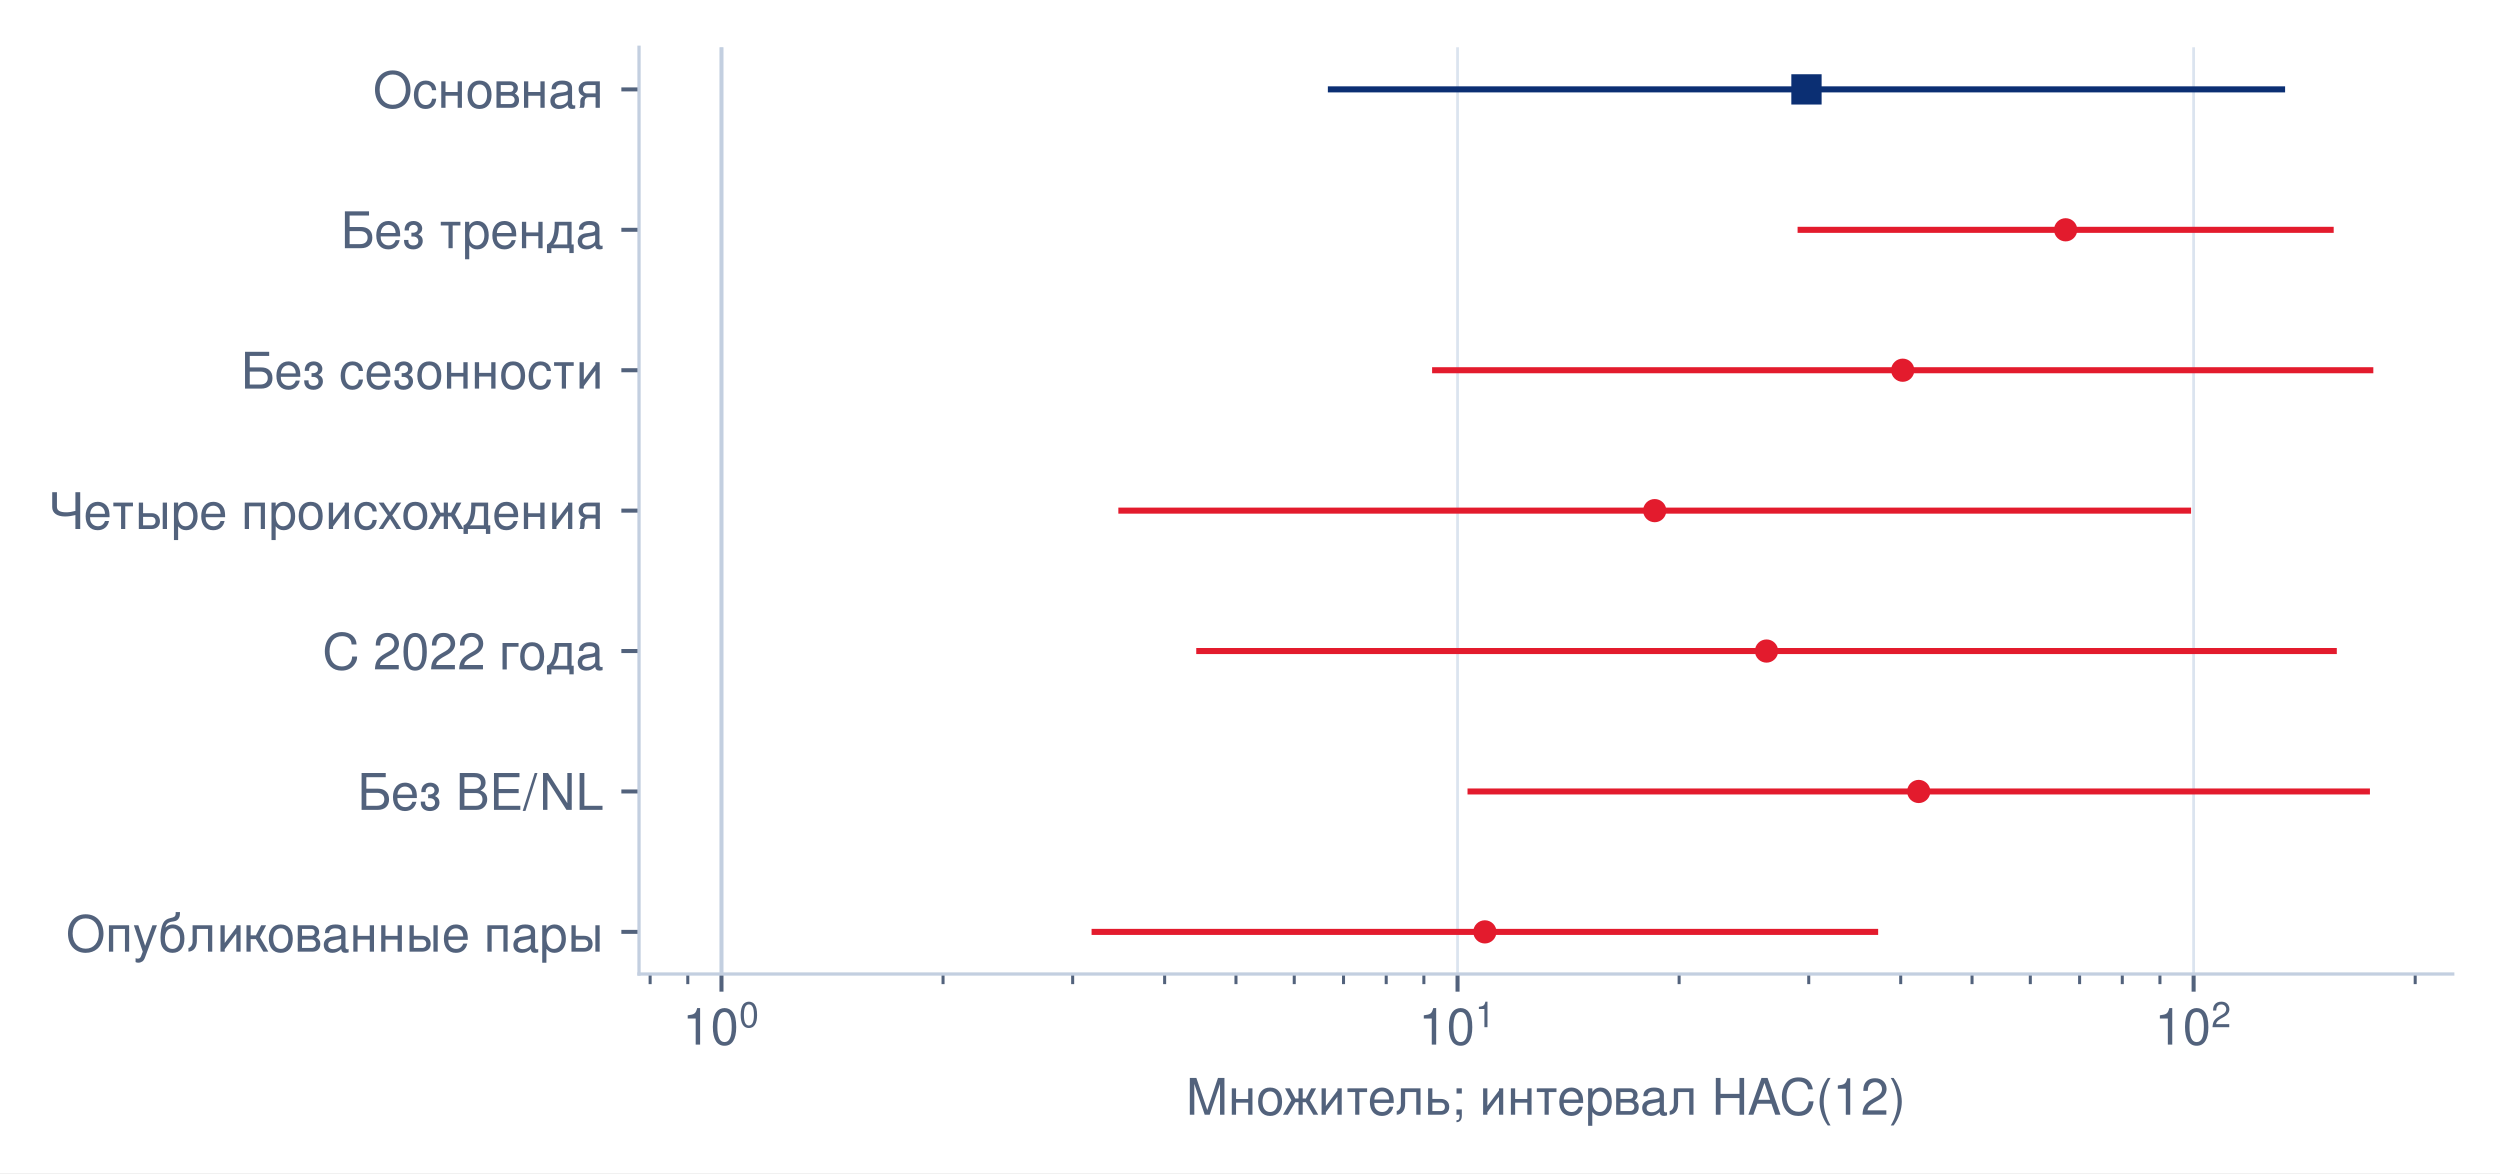
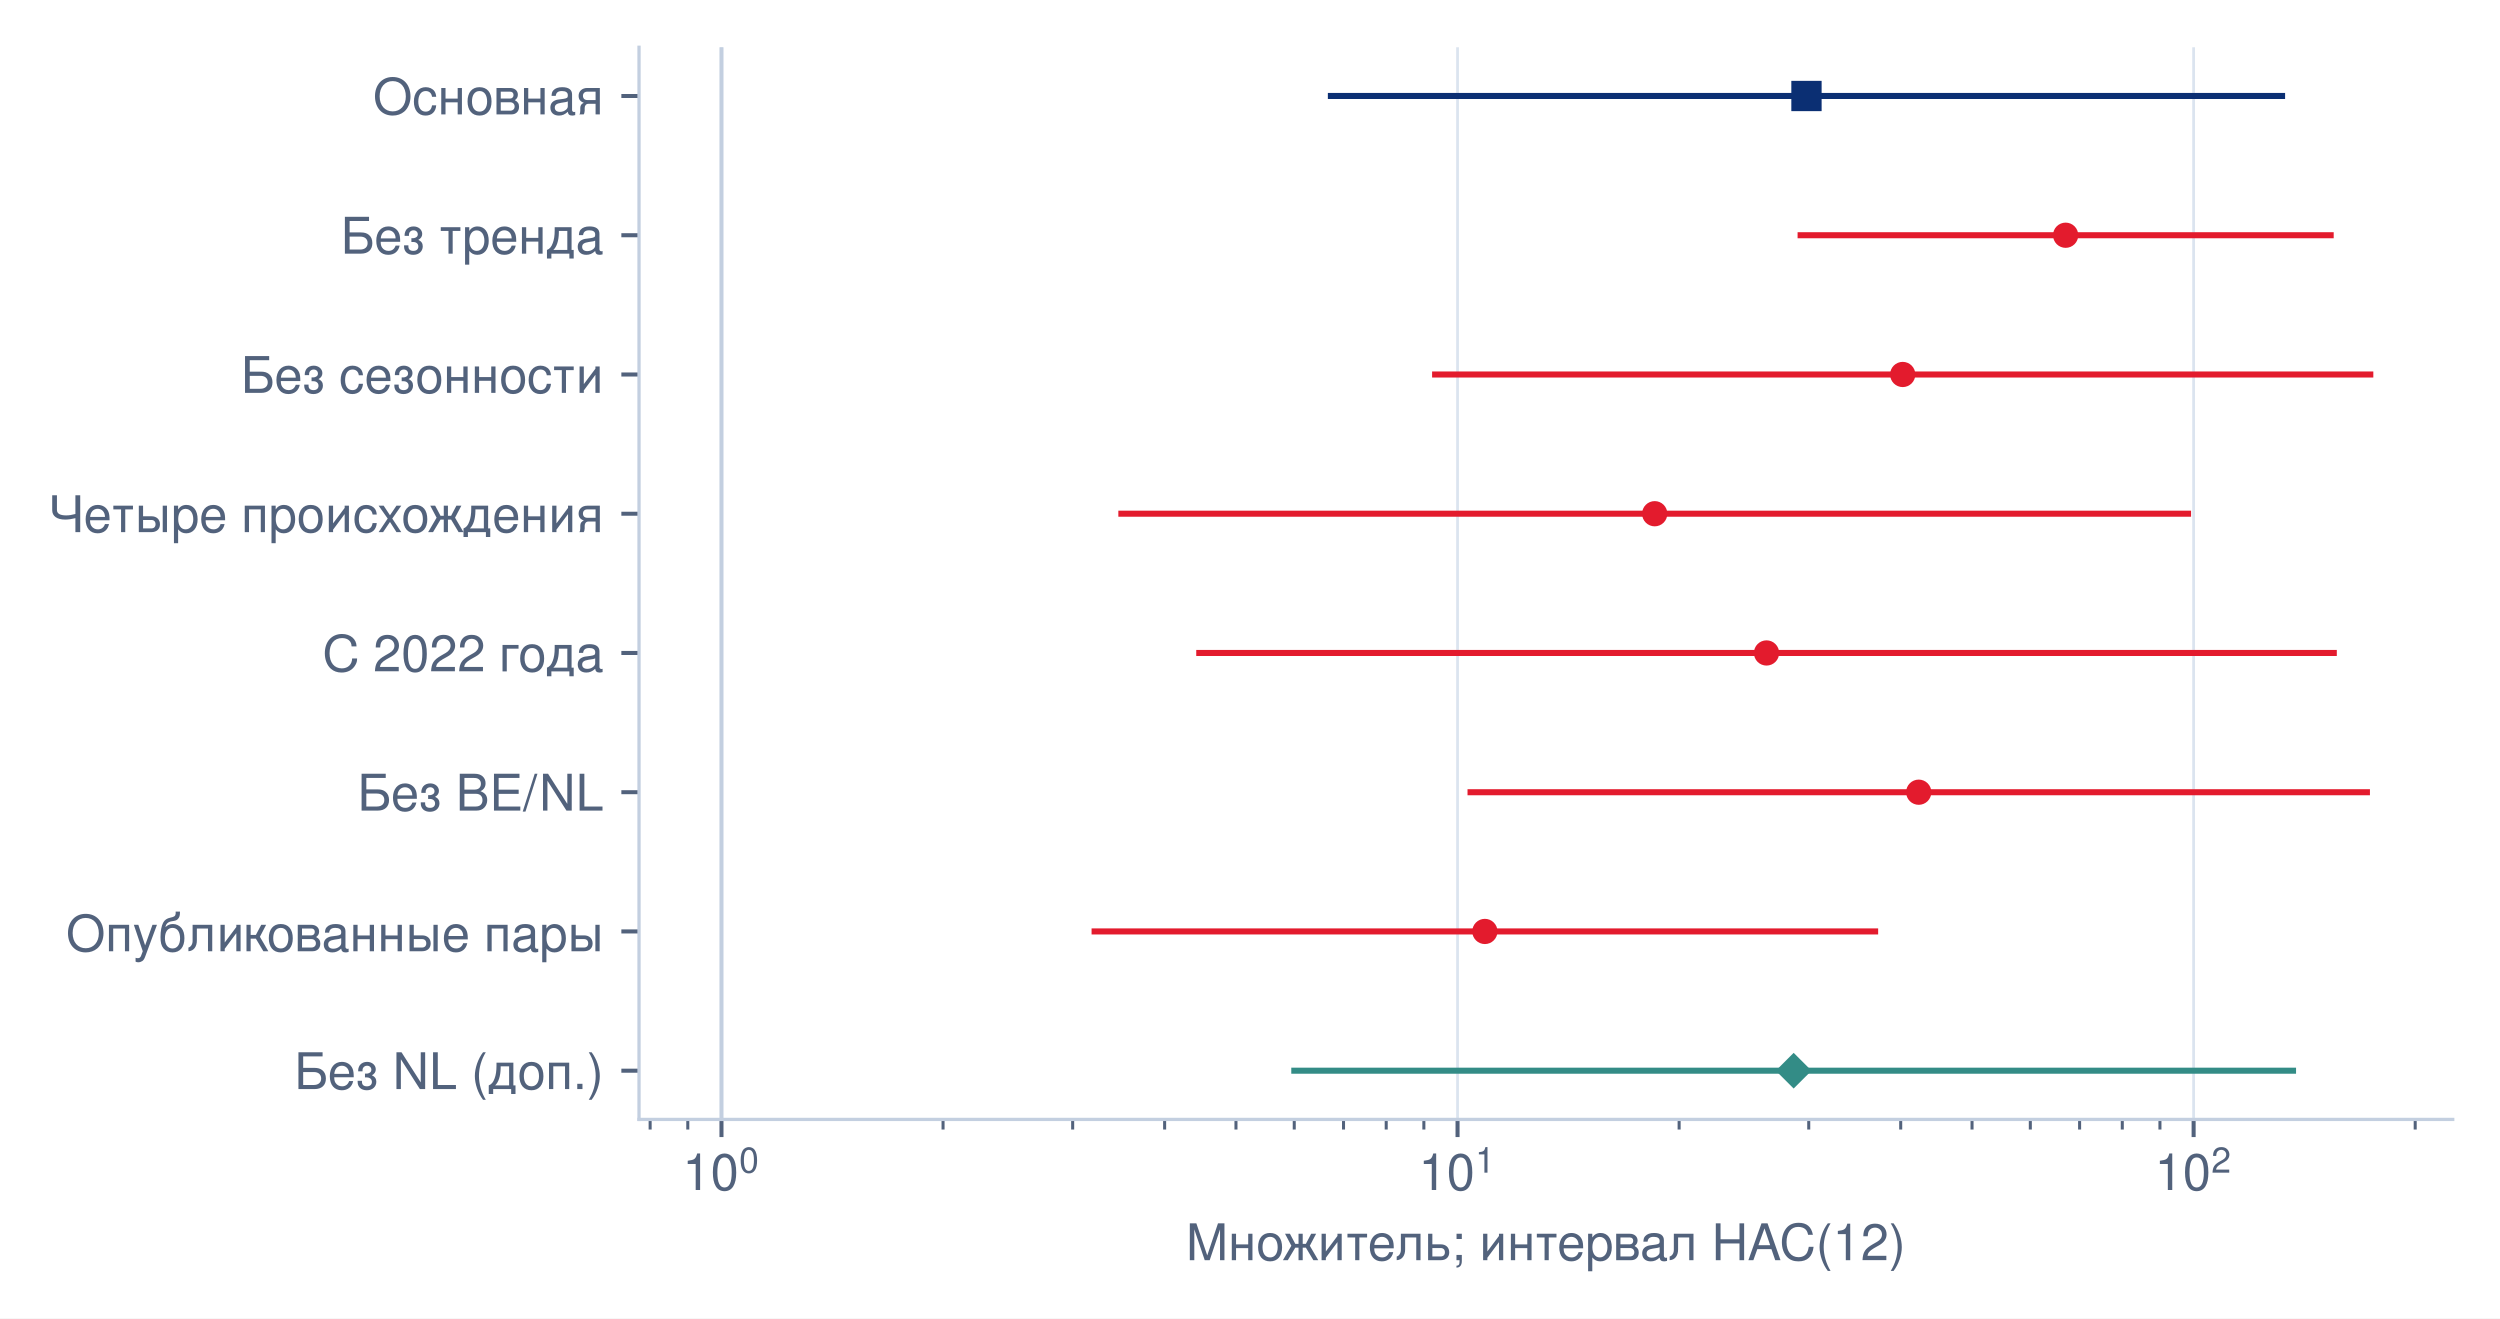
- <svg xmlns="http://www.w3.org/2000/svg" xmlns:xlink="http://www.w3.org/1999/xlink" width="495.12pt" height="232.32pt" viewBox="0 0 495.12 232.32" version="1.1">
+ <svg xmlns="http://www.w3.org/2000/svg" xmlns:xlink="http://www.w3.org/1999/xlink" width="495.12pt" height="261.12pt" viewBox="0 0 495.12 261.12" version="1.1">
  <defs>
    <style type="text/css">*{stroke-linejoin: round; stroke-linecap: butt}</style>
  </defs>
  <g id="figure_1">
    <g id="patch_1">
-       <path d="M 0 232.32  L 495.12 232.32  L 495.12 0  L 0 0  z " style="fill: #ffffff" />
+       <path d="M 0 261.12  L 495.12 261.12  L 495.12 0  L 0 0  z " style="fill: #ffffff" />
    </g>
    <g id="axes_1">
      <g id="patch_2">
-         <path d="M 126.558 192.9  L 485.76 192.9  L 485.76 9.36  L 126.558 9.36  z " style="fill: #ffffff" />
+         <path d="M 126.558 221.7  L 485.76 221.7  L 485.76 9.36  L 126.558 9.36  z " style="fill: #ffffff" />
      </g>
      <g id="matplotlib.axis_1">
        <g id="xtick_1">
          <g id="line2d_1">
-             <path d="M 142.886 192.9  L 142.886 9.36  " clip-path="url(#p81fc3f69a3)" style="fill: none; stroke: #dbe4ef; stroke-width: 0.55; stroke-linecap: square" />
+             <path d="M 142.886 221.7  L 142.886 9.36  " clip-path="url(#pdd04d3d1da)" style="fill: none; stroke: #dbe4ef; stroke-width: 0.55; stroke-linecap: square" />
          </g>
          <g id="line2d_2">
            <defs>
              <path id="md188bb323f" d="M 0 0  L 0 3.5  " style="stroke: #52627c; stroke-width: 0.8" />
            </defs>
            <g>
-               <use xlink:href="#md188bb323f" x="142.886" y="192.9" style="fill: #52627c; stroke: #52627c; stroke-width: 0.8" />
+               <use xlink:href="#md188bb323f" x="142.886" y="221.7" style="fill: #52627c; stroke: #52627c; stroke-width: 0.8" />
            </g>
          </g>
          <g id="text_1">
-             <g style="fill: #52627c" transform="translate(135.1858 207.1908)">
+             <g style="fill: #52627c" transform="translate(135.1858 235.9908)">
              <text>
                <tspan x="0" y="-0.311" style="font-size: 10px; font-family: 'Nimbus Sans'; fill: #52627c">1</tspan>
                <tspan x="5.56" y="-0.311" style="font-size: 10px; font-family: 'Nimbus Sans'; fill: #52627c">0</tspan>
                <tspan x="11.206" y="-3.75" style="font-size: 7px; font-family: 'Nimbus Sans'; fill: #52627c">0</tspan>
              </text>
            </g>
          </g>
        </g>
        <g id="xtick_2">
          <g id="line2d_3">
-             <path d="M 288.664 192.9  L 288.664 9.36  " clip-path="url(#p81fc3f69a3)" style="fill: none; stroke: #dbe4ef; stroke-width: 0.55; stroke-linecap: square" />
+             <path d="M 288.664 221.7  L 288.664 9.36  " clip-path="url(#pdd04d3d1da)" style="fill: none; stroke: #dbe4ef; stroke-width: 0.55; stroke-linecap: square" />
          </g>
          <g id="line2d_4">
            <g>
-               <use xlink:href="#md188bb323f" x="288.664" y="192.9" style="fill: #52627c; stroke: #52627c; stroke-width: 0.8" />
+               <use xlink:href="#md188bb323f" x="288.664" y="221.7" style="fill: #52627c; stroke: #52627c; stroke-width: 0.8" />
            </g>
          </g>
          <g id="text_2">
-             <g style="fill: #52627c" transform="translate(280.9637 207.1908)">
+             <g style="fill: #52627c" transform="translate(280.9637 235.9908)">
              <text>
                <tspan x="0" y="-0.311" style="font-size: 10px; font-family: 'Nimbus Sans'; fill: #52627c">1</tspan>
                <tspan x="5.56" y="-0.311" style="font-size: 10px; font-family: 'Nimbus Sans'; fill: #52627c">0</tspan>
                <tspan x="11.206" y="-3.75" style="font-size: 7px; font-family: 'Nimbus Sans'; fill: #52627c">1</tspan>
              </text>
            </g>
          </g>
        </g>
        <g id="xtick_3">
          <g id="line2d_5">
-             <path d="M 434.442 192.9  L 434.442 9.36  " clip-path="url(#p81fc3f69a3)" style="fill: none; stroke: #dbe4ef; stroke-width: 0.55; stroke-linecap: square" />
+             <path d="M 434.442 221.7  L 434.442 9.36  " clip-path="url(#pdd04d3d1da)" style="fill: none; stroke: #dbe4ef; stroke-width: 0.55; stroke-linecap: square" />
          </g>
          <g id="line2d_6">
            <g>
-               <use xlink:href="#md188bb323f" x="434.442" y="192.9" style="fill: #52627c; stroke: #52627c; stroke-width: 0.8" />
+               <use xlink:href="#md188bb323f" x="434.442" y="221.7" style="fill: #52627c; stroke: #52627c; stroke-width: 0.8" />
            </g>
          </g>
          <g id="text_3">
-             <g style="fill: #52627c" transform="translate(426.7417 207.1908)">
+             <g style="fill: #52627c" transform="translate(426.7417 235.9908)">
              <text>
                <tspan x="0" y="-0.311" style="font-size: 10px; font-family: 'Nimbus Sans'; fill: #52627c">1</tspan>
                <tspan x="5.56" y="-0.311" style="font-size: 10px; font-family: 'Nimbus Sans'; fill: #52627c">0</tspan>
                <tspan x="11.206" y="-3.75" style="font-size: 7px; font-family: 'Nimbus Sans'; fill: #52627c">2</tspan>
              </text>
            </g>
          </g>
        </g>
        <g id="xtick_4">
          <g id="line2d_7">
            <defs>
              <path id="m57189ea92f" d="M 0 0  L 0 2  " style="stroke: #52627c; stroke-width: 0.6" />
            </defs>
            <g>
-               <use xlink:href="#m57189ea92f" x="128.758" y="192.9" style="fill: #52627c; stroke: #52627c; stroke-width: 0.6" />
+               <use xlink:href="#m57189ea92f" x="128.758" y="221.7" style="fill: #52627c; stroke: #52627c; stroke-width: 0.6" />
            </g>
          </g>
        </g>
        <g id="xtick_5">
          <g id="line2d_8">
            <g>
-               <use xlink:href="#m57189ea92f" x="136.215" y="192.9" style="fill: #52627c; stroke: #52627c; stroke-width: 0.6" />
+               <use xlink:href="#m57189ea92f" x="136.215" y="221.7" style="fill: #52627c; stroke: #52627c; stroke-width: 0.6" />
            </g>
          </g>
        </g>
        <g id="xtick_6">
          <g id="line2d_9">
            <g>
-               <use xlink:href="#m57189ea92f" x="186.769" y="192.9" style="fill: #52627c; stroke: #52627c; stroke-width: 0.6" />
+               <use xlink:href="#m57189ea92f" x="186.769" y="221.7" style="fill: #52627c; stroke: #52627c; stroke-width: 0.6" />
            </g>
          </g>
        </g>
        <g id="xtick_7">
          <g id="line2d_10">
            <g>
-               <use xlink:href="#m57189ea92f" x="212.44" y="192.9" style="fill: #52627c; stroke: #52627c; stroke-width: 0.6" />
+               <use xlink:href="#m57189ea92f" x="212.44" y="221.7" style="fill: #52627c; stroke: #52627c; stroke-width: 0.6" />
            </g>
          </g>
        </g>
        <g id="xtick_8">
          <g id="line2d_11">
            <g>
-               <use xlink:href="#m57189ea92f" x="230.653" y="192.9" style="fill: #52627c; stroke: #52627c; stroke-width: 0.6" />
+               <use xlink:href="#m57189ea92f" x="230.653" y="221.7" style="fill: #52627c; stroke: #52627c; stroke-width: 0.6" />
            </g>
          </g>
        </g>
        <g id="xtick_9">
          <g id="line2d_12">
            <g>
-               <use xlink:href="#m57189ea92f" x="244.78" y="192.9" style="fill: #52627c; stroke: #52627c; stroke-width: 0.6" />
+               <use xlink:href="#m57189ea92f" x="244.78" y="221.7" style="fill: #52627c; stroke: #52627c; stroke-width: 0.6" />
            </g>
          </g>
        </g>
        <g id="xtick_10">
          <g id="line2d_13">
            <g>
-               <use xlink:href="#m57189ea92f" x="256.323" y="192.9" style="fill: #52627c; stroke: #52627c; stroke-width: 0.6" />
+               <use xlink:href="#m57189ea92f" x="256.323" y="221.7" style="fill: #52627c; stroke: #52627c; stroke-width: 0.6" />
            </g>
          </g>
        </g>
        <g id="xtick_11">
          <g id="line2d_14">
            <g>
-               <use xlink:href="#m57189ea92f" x="266.082" y="192.9" style="fill: #52627c; stroke: #52627c; stroke-width: 0.6" />
+               <use xlink:href="#m57189ea92f" x="266.082" y="221.7" style="fill: #52627c; stroke: #52627c; stroke-width: 0.6" />
            </g>
          </g>
        </g>
        <g id="xtick_12">
          <g id="line2d_15">
            <g>
-               <use xlink:href="#m57189ea92f" x="274.536" y="192.9" style="fill: #52627c; stroke: #52627c; stroke-width: 0.6" />
+               <use xlink:href="#m57189ea92f" x="274.536" y="221.7" style="fill: #52627c; stroke: #52627c; stroke-width: 0.6" />
            </g>
          </g>
        </g>
        <g id="xtick_13">
          <g id="line2d_16">
            <g>
-               <use xlink:href="#m57189ea92f" x="281.993" y="192.9" style="fill: #52627c; stroke: #52627c; stroke-width: 0.6" />
+               <use xlink:href="#m57189ea92f" x="281.993" y="221.7" style="fill: #52627c; stroke: #52627c; stroke-width: 0.6" />
            </g>
          </g>
        </g>
        <g id="xtick_14">
          <g id="line2d_17">
            <g>
-               <use xlink:href="#m57189ea92f" x="332.547" y="192.9" style="fill: #52627c; stroke: #52627c; stroke-width: 0.6" />
+               <use xlink:href="#m57189ea92f" x="332.547" y="221.7" style="fill: #52627c; stroke: #52627c; stroke-width: 0.6" />
            </g>
          </g>
        </g>
        <g id="xtick_15">
          <g id="line2d_18">
            <g>
-               <use xlink:href="#m57189ea92f" x="358.217" y="192.9" style="fill: #52627c; stroke: #52627c; stroke-width: 0.6" />
+               <use xlink:href="#m57189ea92f" x="358.217" y="221.7" style="fill: #52627c; stroke: #52627c; stroke-width: 0.6" />
            </g>
          </g>
        </g>
        <g id="xtick_16">
          <g id="line2d_19">
            <g>
-               <use xlink:href="#m57189ea92f" x="376.431" y="192.9" style="fill: #52627c; stroke: #52627c; stroke-width: 0.6" />
+               <use xlink:href="#m57189ea92f" x="376.431" y="221.7" style="fill: #52627c; stroke: #52627c; stroke-width: 0.6" />
            </g>
          </g>
        </g>
        <g id="xtick_17">
          <g id="line2d_20">
            <g>
-               <use xlink:href="#m57189ea92f" x="390.558" y="192.9" style="fill: #52627c; stroke: #52627c; stroke-width: 0.6" />
+               <use xlink:href="#m57189ea92f" x="390.558" y="221.7" style="fill: #52627c; stroke: #52627c; stroke-width: 0.6" />
            </g>
          </g>
        </g>
        <g id="xtick_18">
          <g id="line2d_21">
            <g>
-               <use xlink:href="#m57189ea92f" x="402.101" y="192.9" style="fill: #52627c; stroke: #52627c; stroke-width: 0.6" />
+               <use xlink:href="#m57189ea92f" x="402.101" y="221.7" style="fill: #52627c; stroke: #52627c; stroke-width: 0.6" />
            </g>
          </g>
        </g>
        <g id="xtick_19">
          <g id="line2d_22">
            <g>
-               <use xlink:href="#m57189ea92f" x="411.86" y="192.9" style="fill: #52627c; stroke: #52627c; stroke-width: 0.6" />
+               <use xlink:href="#m57189ea92f" x="411.86" y="221.7" style="fill: #52627c; stroke: #52627c; stroke-width: 0.6" />
            </g>
          </g>
        </g>
        <g id="xtick_20">
          <g id="line2d_23">
            <g>
-               <use xlink:href="#m57189ea92f" x="420.314" y="192.9" style="fill: #52627c; stroke: #52627c; stroke-width: 0.6" />
+               <use xlink:href="#m57189ea92f" x="420.314" y="221.7" style="fill: #52627c; stroke: #52627c; stroke-width: 0.6" />
            </g>
          </g>
        </g>
        <g id="xtick_21">
          <g id="line2d_24">
            <g>
-               <use xlink:href="#m57189ea92f" x="427.771" y="192.9" style="fill: #52627c; stroke: #52627c; stroke-width: 0.6" />
+               <use xlink:href="#m57189ea92f" x="427.771" y="221.7" style="fill: #52627c; stroke: #52627c; stroke-width: 0.6" />
            </g>
          </g>
        </g>
        <g id="xtick_22">
          <g id="line2d_25">
            <g>
-               <use xlink:href="#m57189ea92f" x="478.325" y="192.9" style="fill: #52627c; stroke: #52627c; stroke-width: 0.6" />
+               <use xlink:href="#m57189ea92f" x="478.325" y="221.7" style="fill: #52627c; stroke: #52627c; stroke-width: 0.6" />
            </g>
          </g>
        </g>
        <g id="text_4">
-           <text style="font-size: 10px; font-family: 'Nimbus Sans'; text-anchor: middle; fill: #52627c" x="306.159" y="220.78" transform="rotate(-0 306.159 220.7798)">Множитель; интервал HAC(12)</text>
+           <text style="font-size: 10px; font-family: 'Nimbus Sans'; text-anchor: middle; fill: #52627c" x="306.159" y="249.58" transform="rotate(-0 306.159 249.5798)">Множитель; интервал HAC(12)</text>
        </g>
      </g>
      <g id="matplotlib.axis_2">
        <g id="ytick_1">
          <g id="line2d_26">
            <defs>
              <path id="m8aa7f7965a" d="M 0 0  L -3.5 0  " style="stroke: #52627c; stroke-width: 0.8" />
            </defs>
            <g>
-               <use xlink:href="#m8aa7f7965a" x="126.558" y="17.703" style="fill: #52627c; stroke: #52627c; stroke-width: 0.8" />
+               <use xlink:href="#m8aa7f7965a" x="126.558" y="19.012" style="fill: #52627c; stroke: #52627c; stroke-width: 0.8" />
            </g>
          </g>
          <g id="text_5">
-             <text style="font-size: 10px; font-family: 'Nimbus Sans'; text-anchor: end; fill: #52627c" x="119.558" y="21.348" transform="rotate(-0 119.5584 21.34805)">Основная</text>
+             <text style="font-size: 10px; font-family: 'Nimbus Sans'; text-anchor: end; fill: #52627c" x="119.558" y="22.657" transform="rotate(-0 119.5584 22.65714)">Основная</text>
          </g>
        </g>
        <g id="ytick_2">
          <g id="line2d_27">
            <g>
-               <use xlink:href="#m8aa7f7965a" x="126.558" y="45.512" style="fill: #52627c; stroke: #52627c; stroke-width: 0.8" />
+               <use xlink:href="#m8aa7f7965a" x="126.558" y="46.588" style="fill: #52627c; stroke: #52627c; stroke-width: 0.8" />
            </g>
          </g>
          <g id="text_6">
-             <text style="font-size: 10px; font-family: 'Nimbus Sans'; text-anchor: end; fill: #52627c" x="119.558" y="49.157" transform="rotate(-0 119.5584 49.15716)">Без тренда</text>
+             <text style="font-size: 10px; font-family: 'Nimbus Sans'; text-anchor: end; fill: #52627c" x="119.558" y="50.234" transform="rotate(-0 119.5584 50.23378)">Без тренда</text>
          </g>
        </g>
        <g id="ytick_3">
          <g id="line2d_28">
            <g>
-               <use xlink:href="#m8aa7f7965a" x="126.558" y="73.321" style="fill: #52627c; stroke: #52627c; stroke-width: 0.8" />
+               <use xlink:href="#m8aa7f7965a" x="126.558" y="74.165" style="fill: #52627c; stroke: #52627c; stroke-width: 0.8" />
            </g>
          </g>
          <g id="text_7">
-             <text style="font-size: 10px; font-family: 'Nimbus Sans'; text-anchor: end; fill: #52627c" x="119.558" y="76.966" transform="rotate(-0 119.5584 76.96627)">Без сезонности</text>
+             <text style="font-size: 10px; font-family: 'Nimbus Sans'; text-anchor: end; fill: #52627c" x="119.558" y="77.81" transform="rotate(-0 119.5584 77.81042)">Без сезонности</text>
          </g>
        </g>
        <g id="ytick_4">
          <g id="line2d_29">
            <g>
-               <use xlink:href="#m8aa7f7965a" x="126.558" y="101.13" style="fill: #52627c; stroke: #52627c; stroke-width: 0.8" />
+               <use xlink:href="#m8aa7f7965a" x="126.558" y="101.742" style="fill: #52627c; stroke: #52627c; stroke-width: 0.8" />
            </g>
          </g>
          <g id="text_8">
-             <text style="font-size: 10px; font-family: 'Nimbus Sans'; text-anchor: end; fill: #52627c" x="119.558" y="104.775" transform="rotate(-0 119.5584 104.7754)">Четыре происхождения</text>
+             <text style="font-size: 10px; font-family: 'Nimbus Sans'; text-anchor: end; fill: #52627c" x="119.558" y="105.387" transform="rotate(-0 119.5584 105.3871)">Четыре происхождения</text>
          </g>
        </g>
        <g id="ytick_5">
          <g id="line2d_30">
            <g>
-               <use xlink:href="#m8aa7f7965a" x="126.558" y="128.939" style="fill: #52627c; stroke: #52627c; stroke-width: 0.8" />
+               <use xlink:href="#m8aa7f7965a" x="126.558" y="129.318" style="fill: #52627c; stroke: #52627c; stroke-width: 0.8" />
            </g>
          </g>
          <g id="text_9">
-             <text style="font-size: 10px; font-family: 'Nimbus Sans'; text-anchor: end; fill: #52627c" x="119.558" y="132.584" transform="rotate(-0 119.5584 132.5845)">С 2022 года</text>
+             <text style="font-size: 10px; font-family: 'Nimbus Sans'; text-anchor: end; fill: #52627c" x="119.558" y="132.964" transform="rotate(-0 119.5584 132.9637)">С 2022 года</text>
          </g>
        </g>
        <g id="ytick_6">
          <g id="line2d_31">
            <g>
-               <use xlink:href="#m8aa7f7965a" x="126.558" y="156.748" style="fill: #52627c; stroke: #52627c; stroke-width: 0.8" />
+               <use xlink:href="#m8aa7f7965a" x="126.558" y="156.895" style="fill: #52627c; stroke: #52627c; stroke-width: 0.8" />
            </g>
          </g>
          <g id="text_10">
-             <text style="font-size: 10px; font-family: 'Nimbus Sans'; text-anchor: end; fill: #52627c" x="119.558" y="160.394" transform="rotate(-0 119.5584 160.3936)">Без BE/NL</text>
+             <text style="font-size: 10px; font-family: 'Nimbus Sans'; text-anchor: end; fill: #52627c" x="119.558" y="160.54" transform="rotate(-0 119.5584 160.5403)">Без BE/NL</text>
          </g>
        </g>
        <g id="ytick_7">
          <g id="line2d_32">
            <g>
-               <use xlink:href="#m8aa7f7965a" x="126.558" y="184.557" style="fill: #52627c; stroke: #52627c; stroke-width: 0.8" />
+               <use xlink:href="#m8aa7f7965a" x="126.558" y="184.472" style="fill: #52627c; stroke: #52627c; stroke-width: 0.8" />
            </g>
          </g>
          <g id="text_11">
-             <text style="font-size: 10px; font-family: 'Nimbus Sans'; text-anchor: end; fill: #52627c" x="119.558" y="188.478" transform="rotate(-0 119.5584 188.4777)">Опубликованные пары</text>
-           </g>
-         </g>
-       </g>
-       <g id="line2d_33">
-         <path d="M 263.58 17.703  L 451.958 17.703  " clip-path="url(#p81fc3f69a3)" style="fill: none; stroke: #0b2f73; stroke-width: 1.2; stroke-linecap: square" />
+             <text style="font-size: 10px; font-family: 'Nimbus Sans'; text-anchor: end; fill: #52627c" x="119.558" y="188.392" transform="rotate(-0 119.5584 188.392)">Опубликованные пары</text>
+           </g>
+         </g>
+         <g id="ytick_8">
+           <g id="line2d_33">
+             <g>
+               <use xlink:href="#m8aa7f7965a" x="126.558" y="212.048" style="fill: #52627c; stroke: #52627c; stroke-width: 0.8" />
+             </g>
+           </g>
+           <g id="text_12">
+             <text style="font-size: 10px; font-family: 'Nimbus Sans'; text-anchor: end; fill: #52627c" x="119.558" y="215.694" transform="rotate(-0 119.5584 215.6936)">Без NL (доп.)</text>
+           </g>
+         </g>
      </g>
      <g id="line2d_34">
-         <path d="M 357.769 17.703  " clip-path="url(#p81fc3f69a3)" style="fill: none; stroke: #0b2f73; stroke-width: 1.5; stroke-linecap: square" />
+         <path d="M 263.58 19.012  L 451.958 19.012  " clip-path="url(#pdd04d3d1da)" style="fill: none; stroke: #0b2f73; stroke-width: 1.2; stroke-linecap: square" />
+       </g>
+       <g id="line2d_35">
+         <path d="M 357.769 19.012  " clip-path="url(#pdd04d3d1da)" style="fill: none; stroke: #0b2f73; stroke-width: 1.5; stroke-linecap: square" />
        <defs>
          <path id="m46db56ead0" d="M -2.5 2.5  L 2.5 2.5  L 2.5 -2.5  L -2.5 -2.5  z " style="stroke: #0b2f73; stroke-linejoin: miter" />
        </defs>
-         <g clip-path="url(#p81fc3f69a3)">
-           <use xlink:href="#m46db56ead0" x="357.769" y="17.703" style="fill: #0b2f73; stroke: #0b2f73; stroke-linejoin: miter" />
-         </g>
-       </g>
-       <g id="line2d_35">
-         <path d="M 356.609 45.512  L 461.583 45.512  " clip-path="url(#p81fc3f69a3)" style="fill: none; stroke: #e31b2d; stroke-width: 1.2; stroke-linecap: square" />
+         <g clip-path="url(#pdd04d3d1da)">
+           <use xlink:href="#m46db56ead0" x="357.769" y="19.012" style="fill: #0b2f73; stroke: #0b2f73; stroke-linejoin: miter" />
+         </g>
      </g>
      <g id="line2d_36">
-         <path d="M 409.096 45.512  " clip-path="url(#p81fc3f69a3)" style="fill: none; stroke: #e31b2d; stroke-width: 1.5; stroke-linecap: square" />
+         <path d="M 356.609 46.588  L 461.583 46.588  " clip-path="url(#pdd04d3d1da)" style="fill: none; stroke: #e31b2d; stroke-width: 1.2; stroke-linecap: square" />
+       </g>
+       <g id="line2d_37">
+         <path d="M 409.096 46.588  " clip-path="url(#pdd04d3d1da)" style="fill: none; stroke: #e31b2d; stroke-width: 1.5; stroke-linecap: square" />
        <defs>
-           <path id="md06ec3799e" d="M 0 1.8  C 0.477 1.8 0.935 1.61 1.273 1.273  C 1.61 0.935 1.8 0.477 1.8 0  C 1.8 -0.477 1.61 -0.935 1.273 -1.273  C 0.935 -1.61 0.477 -1.8 0 -1.8  C -0.477 -1.8 -0.935 -1.61 -1.273 -1.273  C -1.61 -0.935 -1.8 -0.477 -1.8 0  C -1.8 0.477 -1.61 0.935 -1.273 1.273  C -0.935 1.61 -0.477 1.8 0 1.8  z " style="stroke: #e31b2d" />
+           <path id="mdeb49d7835" d="M 0 2  C 0.53 2 1.039 1.789 1.414 1.414  C 1.789 1.039 2 0.53 2 0  C 2 -0.53 1.789 -1.039 1.414 -1.414  C 1.039 -1.789 0.53 -2 0 -2  C -0.53 -2 -1.039 -1.789 -1.414 -1.414  C -1.789 -1.039 -2 -0.53 -2 0  C -2 0.53 -1.789 1.039 -1.414 1.414  C -1.039 1.789 -0.53 2 0 2  z " style="stroke: #e31b2d" />
        </defs>
-         <g clip-path="url(#p81fc3f69a3)">
-           <use xlink:href="#md06ec3799e" x="409.096" y="45.512" style="fill: #e31b2d; stroke: #e31b2d" />
-         </g>
-       </g>
-       <g id="line2d_37">
-         <path d="M 284.224 73.321  L 469.432 73.321  " clip-path="url(#p81fc3f69a3)" style="fill: none; stroke: #e31b2d; stroke-width: 1.2; stroke-linecap: square" />
+         <g clip-path="url(#pdd04d3d1da)">
+           <use xlink:href="#mdeb49d7835" x="409.096" y="46.588" style="fill: #e31b2d; stroke: #e31b2d" />
+         </g>
      </g>
      <g id="line2d_38">
-         <path d="M 376.828 73.321  " clip-path="url(#p81fc3f69a3)" style="fill: none; stroke: #e31b2d; stroke-width: 1.5; stroke-linecap: square" />
-         <g clip-path="url(#p81fc3f69a3)">
-           <use xlink:href="#md06ec3799e" x="376.828" y="73.321" style="fill: #e31b2d; stroke: #e31b2d" />
-         </g>
+         <path d="M 284.224 74.165  L 469.432 74.165  " clip-path="url(#pdd04d3d1da)" style="fill: none; stroke: #e31b2d; stroke-width: 1.2; stroke-linecap: square" />
      </g>
      <g id="line2d_39">
-         <path d="M 222.085 101.13  L 433.338 101.13  " clip-path="url(#p81fc3f69a3)" style="fill: none; stroke: #e31b2d; stroke-width: 1.2; stroke-linecap: square" />
+         <path d="M 376.828 74.165  " clip-path="url(#pdd04d3d1da)" style="fill: none; stroke: #e31b2d; stroke-width: 1.5; stroke-linecap: square" />
+         <g clip-path="url(#pdd04d3d1da)">
+           <use xlink:href="#mdeb49d7835" x="376.828" y="74.165" style="fill: #e31b2d; stroke: #e31b2d" />
+         </g>
      </g>
      <g id="line2d_40">
-         <path d="M 327.712 101.13  " clip-path="url(#p81fc3f69a3)" style="fill: none; stroke: #e31b2d; stroke-width: 1.5; stroke-linecap: square" />
-         <g clip-path="url(#p81fc3f69a3)">
-           <use xlink:href="#md06ec3799e" x="327.712" y="101.13" style="fill: #e31b2d; stroke: #e31b2d" />
-         </g>
+         <path d="M 222.085 101.742  L 433.338 101.742  " clip-path="url(#pdd04d3d1da)" style="fill: none; stroke: #e31b2d; stroke-width: 1.2; stroke-linecap: square" />
      </g>
      <g id="line2d_41">
-         <path d="M 237.514 128.939  L 462.2 128.939  " clip-path="url(#p81fc3f69a3)" style="fill: none; stroke: #e31b2d; stroke-width: 1.2; stroke-linecap: square" />
+         <path d="M 327.712 101.742  " clip-path="url(#pdd04d3d1da)" style="fill: none; stroke: #e31b2d; stroke-width: 1.5; stroke-linecap: square" />
+         <g clip-path="url(#pdd04d3d1da)">
+           <use xlink:href="#mdeb49d7835" x="327.712" y="101.742" style="fill: #e31b2d; stroke: #e31b2d" />
+         </g>
      </g>
      <g id="line2d_42">
-         <path d="M 349.857 128.939  " clip-path="url(#p81fc3f69a3)" style="fill: none; stroke: #e31b2d; stroke-width: 1.5; stroke-linecap: square" />
-         <g clip-path="url(#p81fc3f69a3)">
-           <use xlink:href="#md06ec3799e" x="349.857" y="128.939" style="fill: #e31b2d; stroke: #e31b2d" />
-         </g>
+         <path d="M 237.514 129.318  L 462.2 129.318  " clip-path="url(#pdd04d3d1da)" style="fill: none; stroke: #e31b2d; stroke-width: 1.2; stroke-linecap: square" />
      </g>
      <g id="line2d_43">
-         <path d="M 291.24 156.748  L 468.762 156.748  " clip-path="url(#p81fc3f69a3)" style="fill: none; stroke: #e31b2d; stroke-width: 1.2; stroke-linecap: square" />
+         <path d="M 349.857 129.318  " clip-path="url(#pdd04d3d1da)" style="fill: none; stroke: #e31b2d; stroke-width: 1.5; stroke-linecap: square" />
+         <g clip-path="url(#pdd04d3d1da)">
+           <use xlink:href="#mdeb49d7835" x="349.857" y="129.318" style="fill: #e31b2d; stroke: #e31b2d" />
+         </g>
      </g>
      <g id="line2d_44">
-         <path d="M 380.001 156.748  " clip-path="url(#p81fc3f69a3)" style="fill: none; stroke: #e31b2d; stroke-width: 1.5; stroke-linecap: square" />
-         <g clip-path="url(#p81fc3f69a3)">
-           <use xlink:href="#md06ec3799e" x="380.001" y="156.748" style="fill: #e31b2d; stroke: #e31b2d" />
-         </g>
+         <path d="M 291.24 156.895  L 468.762 156.895  " clip-path="url(#pdd04d3d1da)" style="fill: none; stroke: #e31b2d; stroke-width: 1.2; stroke-linecap: square" />
      </g>
      <g id="line2d_45">
-         <path d="M 216.785 184.557  L 371.364 184.557  " clip-path="url(#p81fc3f69a3)" style="fill: none; stroke: #e31b2d; stroke-width: 1.2; stroke-linecap: square" />
+         <path d="M 380.001 156.895  " clip-path="url(#pdd04d3d1da)" style="fill: none; stroke: #e31b2d; stroke-width: 1.5; stroke-linecap: square" />
+         <g clip-path="url(#pdd04d3d1da)">
+           <use xlink:href="#mdeb49d7835" x="380.001" y="156.895" style="fill: #e31b2d; stroke: #e31b2d" />
+         </g>
      </g>
      <g id="line2d_46">
-         <path d="M 294.075 184.557  " clip-path="url(#p81fc3f69a3)" style="fill: none; stroke: #e31b2d; stroke-width: 1.5; stroke-linecap: square" />
-         <g clip-path="url(#p81fc3f69a3)">
-           <use xlink:href="#md06ec3799e" x="294.075" y="184.557" style="fill: #e31b2d; stroke: #e31b2d" />
-         </g>
+         <path d="M 216.785 184.472  L 371.364 184.472  " clip-path="url(#pdd04d3d1da)" style="fill: none; stroke: #e31b2d; stroke-width: 1.2; stroke-linecap: square" />
      </g>
      <g id="line2d_47">
-         <path d="M 142.886 192.9  L 142.886 9.36  " clip-path="url(#p81fc3f69a3)" style="fill: none; stroke: #c3cfe0; stroke-width: 0.8; stroke-linecap: square" />
+         <path d="M 294.075 184.472  " clip-path="url(#pdd04d3d1da)" style="fill: none; stroke: #e31b2d; stroke-width: 1.5; stroke-linecap: square" />
+         <g clip-path="url(#pdd04d3d1da)">
+           <use xlink:href="#mdeb49d7835" x="294.075" y="184.472" style="fill: #e31b2d; stroke: #e31b2d" />
+         </g>
+       </g>
+       <g id="line2d_48">
+         <path d="M 256.335 212.048  L 454.128 212.048  " clip-path="url(#pdd04d3d1da)" style="fill: none; stroke: #338c86; stroke-width: 1.2; stroke-linecap: square" />
+       </g>
+       <g id="line2d_49">
+         <path d="M 355.231 212.048  " clip-path="url(#pdd04d3d1da)" style="fill: none; stroke: #338c86; stroke-width: 1.5; stroke-linecap: square" />
+         <defs>
+           <path id="m9d380d0d5d" d="M -0 2.828  L 2.828 0  L 0 -2.828  L -2.828 -0  z " style="stroke: #338c86; stroke-linejoin: miter" />
+         </defs>
+         <g clip-path="url(#pdd04d3d1da)">
+           <use xlink:href="#m9d380d0d5d" x="355.231" y="212.048" style="fill: #338c86; stroke: #338c86; stroke-linejoin: miter" />
+         </g>
+       </g>
+       <g id="line2d_50">
+         <path d="M 142.886 221.7  L 142.886 9.36  " clip-path="url(#pdd04d3d1da)" style="fill: none; stroke: #c3cfe0; stroke-width: 0.8; stroke-linecap: square" />
      </g>
      <g id="patch_3">
-         <path d="M 126.558 192.9  L 126.558 9.36  " style="fill: none; stroke: #c3cfe0; stroke-width: 0.65; stroke-linejoin: miter; stroke-linecap: square" />
+         <path d="M 126.558 221.7  L 126.558 9.36  " style="fill: none; stroke: #c3cfe0; stroke-width: 0.65; stroke-linejoin: miter; stroke-linecap: square" />
      </g>
      <g id="patch_4">
-         <path d="M 126.558 192.9  L 485.76 192.9  " style="fill: none; stroke: #c3cfe0; stroke-width: 0.65; stroke-linejoin: miter; stroke-linecap: square" />
+         <path d="M 126.558 221.7  L 485.76 221.7  " style="fill: none; stroke: #c3cfe0; stroke-width: 0.65; stroke-linejoin: miter; stroke-linecap: square" />
      </g>
    </g>
  </g>
  <defs>
-     <clipPath id="p81fc3f69a3">
-       <rect x="126.558" y="9.36" width="359.201" height="183.54" />
+     <clipPath id="pdd04d3d1da">
+       <rect x="126.558" y="9.36" width="359.201" height="212.34" />
    </clipPath>
  </defs>
</svg>
